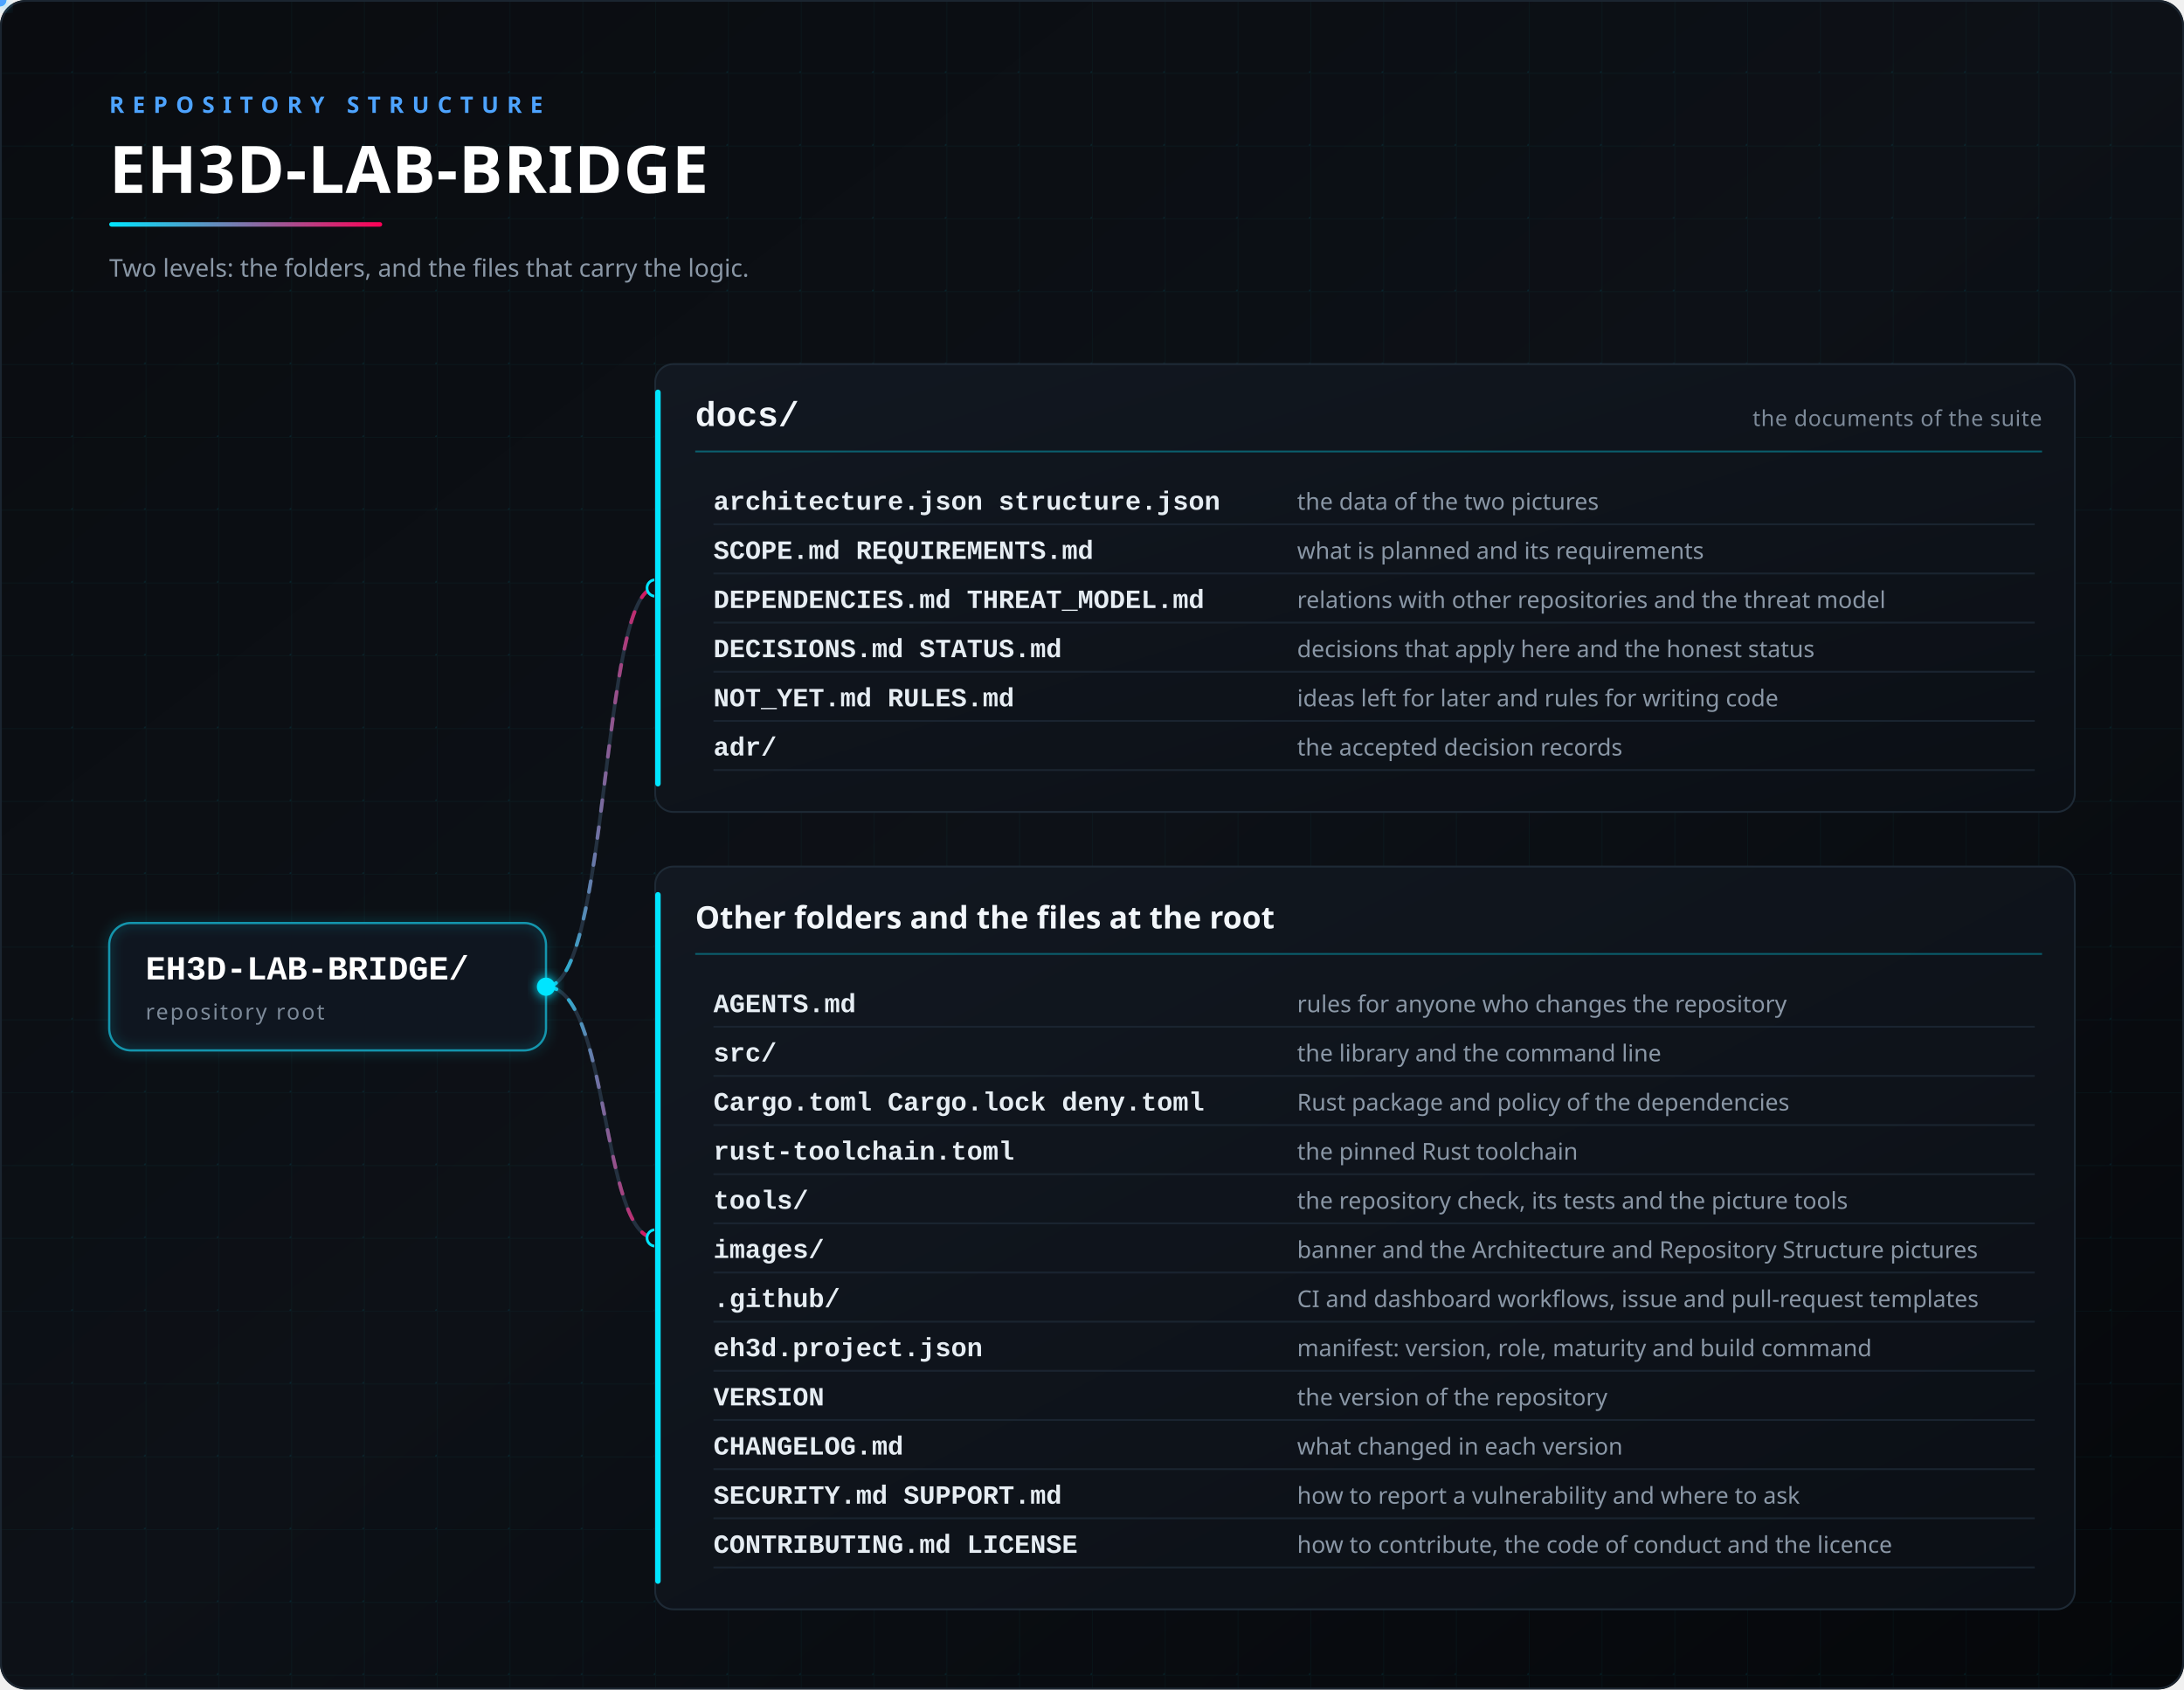
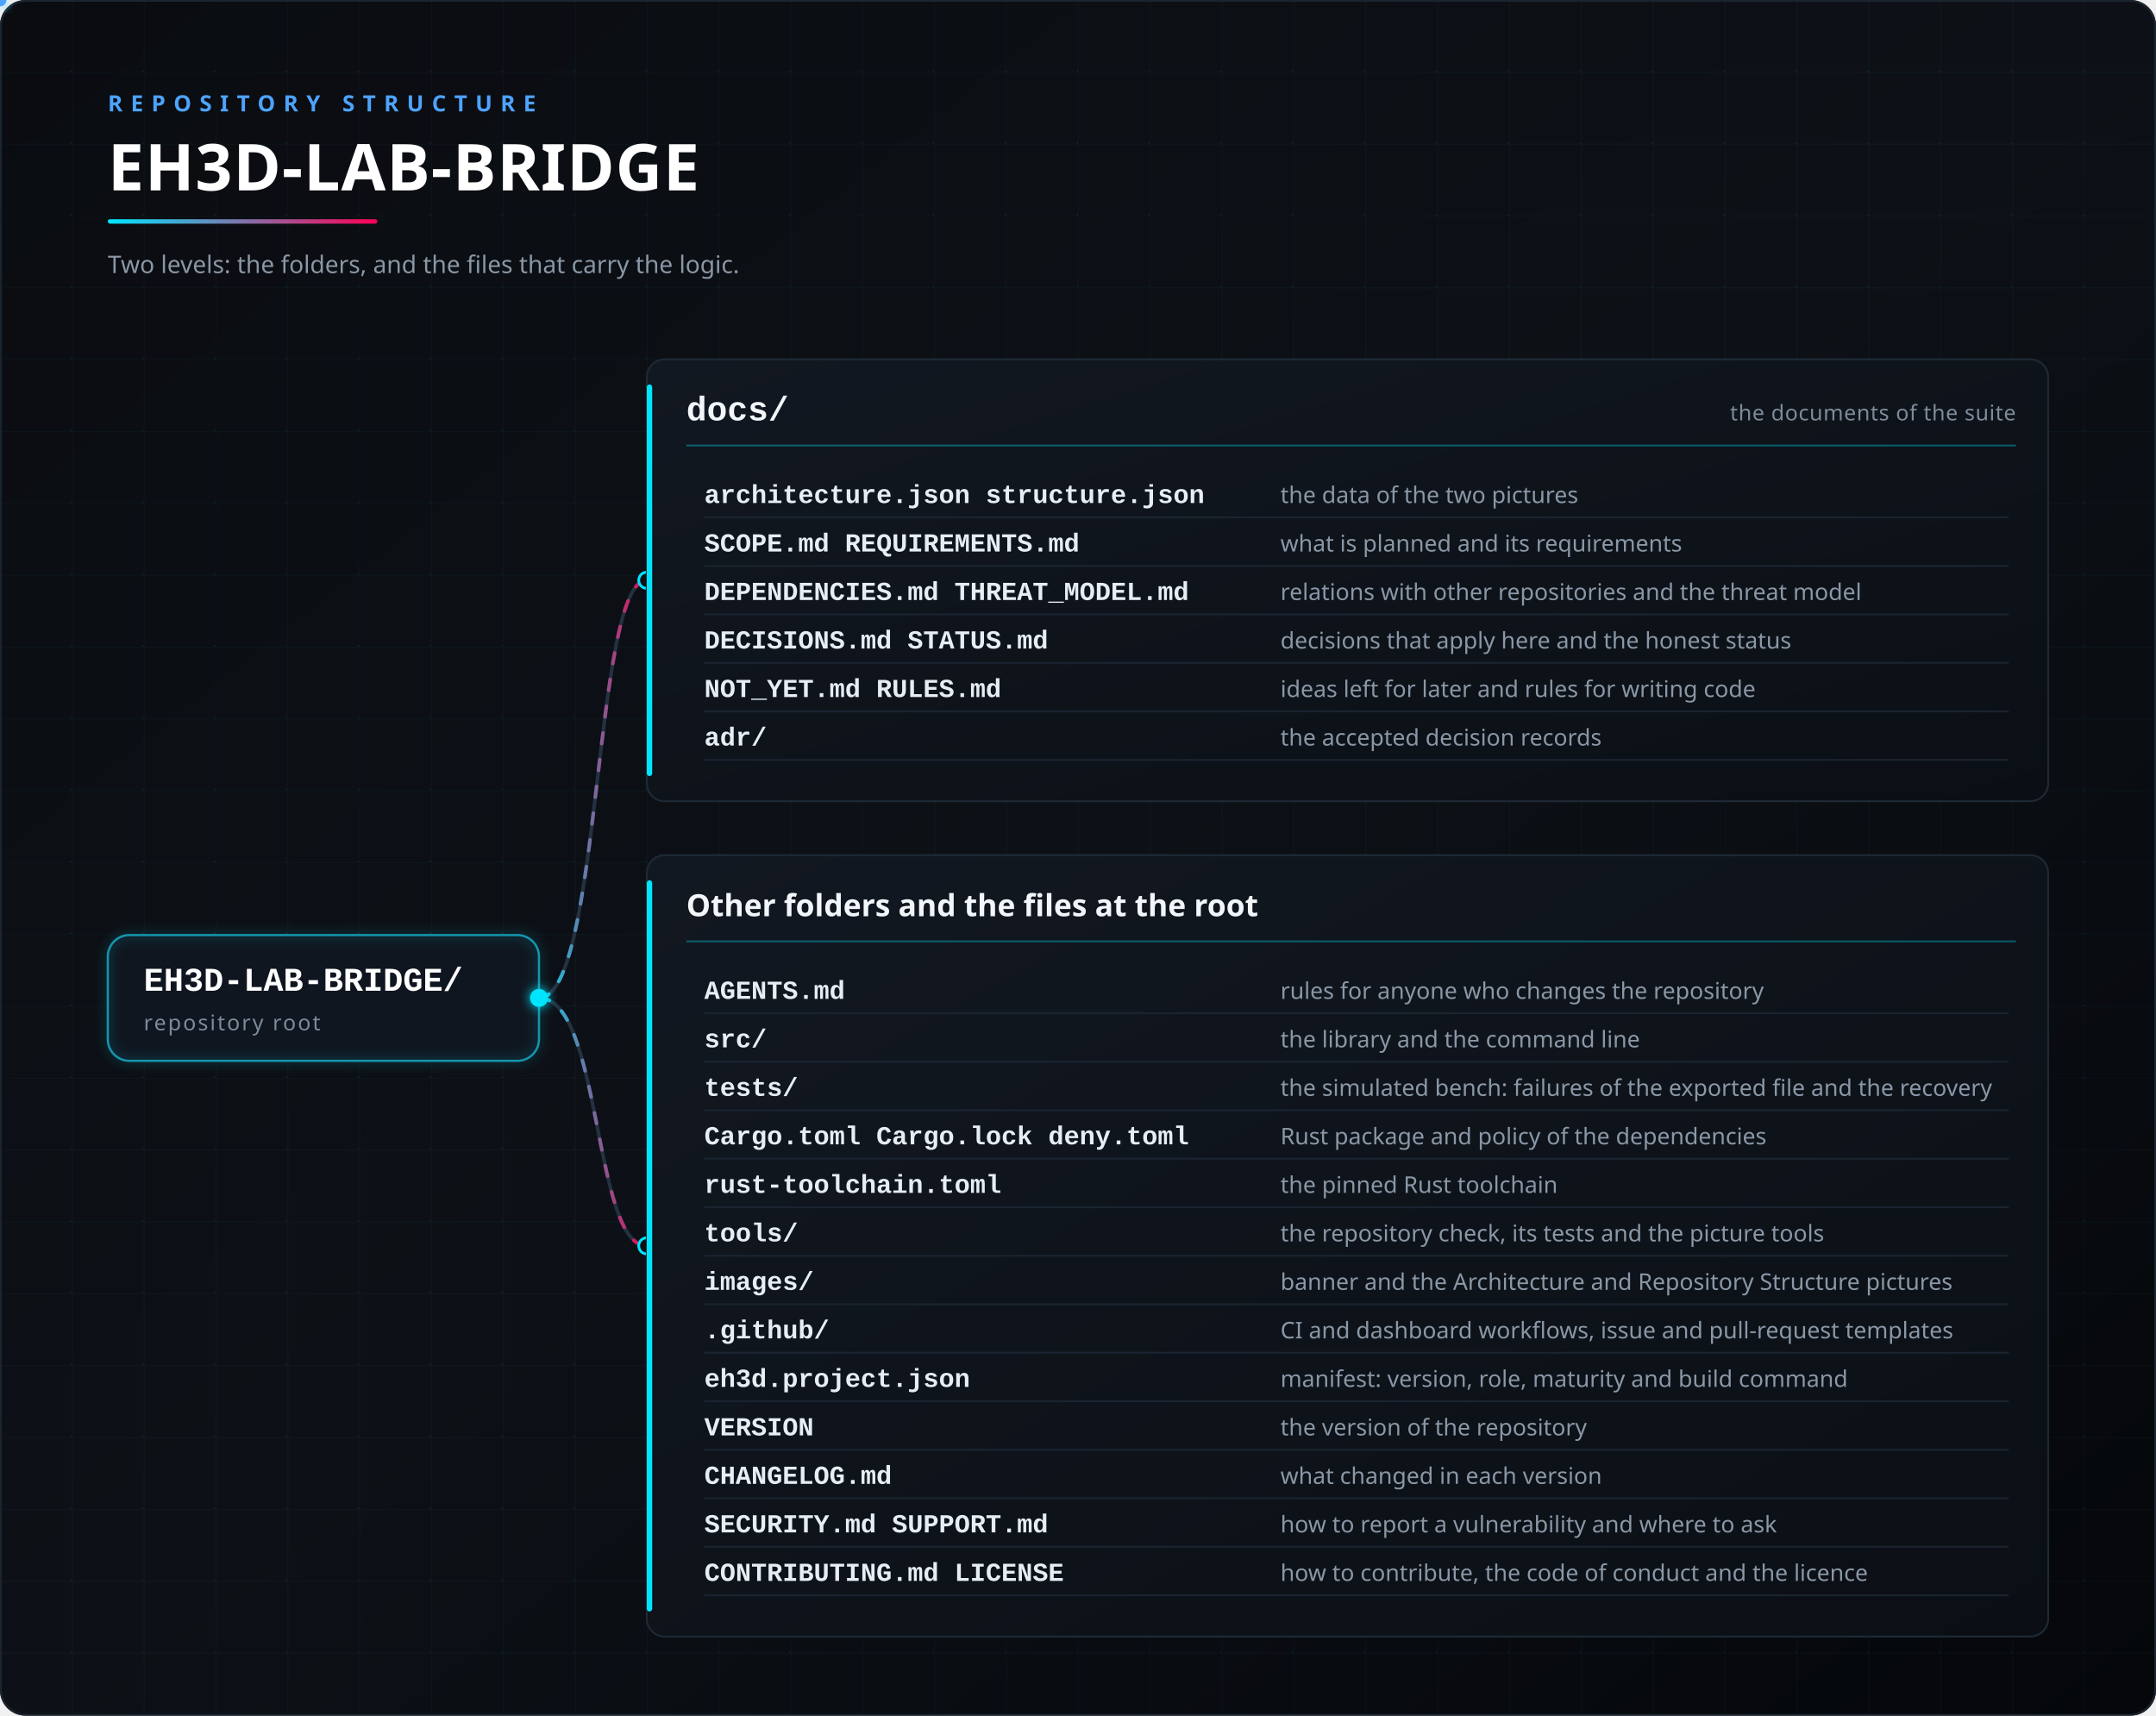
- <svg xmlns="http://www.w3.org/2000/svg" viewBox="0 0 1200 928" width="100%" role="img" aria-labelledby="t d">
+ <svg xmlns="http://www.w3.org/2000/svg" viewBox="0 0 1200 955" width="100%" role="img" aria-labelledby="t d">
  <defs>
    <linearGradient id="bg" x1="0" y1="0" x2="1" y2="1">
      <stop offset="0" stop-color="#0A0C10" />
      <stop offset="0.5" stop-color="#0D1117" />
      <stop offset="1" stop-color="#05070A" />
    </linearGradient>
    <linearGradient id="card" x1="0" y1="0" x2="1" y2="1">
      <stop offset="0" stop-color="#121821" />
      <stop offset="1" stop-color="#0B0F15" />
    </linearGradient>
    <linearGradient id="line" x1="0" y1="0" x2="1" y2="0">
      <stop offset="0" stop-color="#00E5FF" />
      <stop offset="1" stop-color="#FF0055" />
    </linearGradient>
    <filter id="glow" x="-50%" y="-50%" width="200%" height="200%">
      <feGaussianBlur stdDeviation="3" result="b" />
      <feMerge>
        <feMergeNode in="b" />
        <feMergeNode in="SourceGraphic" />
      </feMerge>
    </filter>
    <pattern id="grid" width="40" height="40" patternUnits="userSpaceOnUse">
      <path d="M40 0H0V40" fill="none" stroke="#00E5FF" stroke-opacity="0.035" />
      <circle cx="40" cy="40" r="1" fill="#00E5FF" fill-opacity="0.09" />
    </pattern>
  </defs>
-   <rect width="1200" height="928" rx="14" fill="url(#bg)" />
-   <rect width="1200" height="928" rx="14" fill="url(#grid)" />
-   <rect x="0.5" y="0.5" width="1199" height="927" rx="14" fill="none" stroke="#1B2530" />
+   <rect width="1200" height="955" rx="14" fill="url(#bg)" />
+   <rect width="1200" height="955" rx="14" fill="url(#grid)" />
+   <rect x="0.5" y="0.5" width="1199" height="954" rx="14" fill="none" stroke="#1B2530" />
  <text x="60" y="62" font-family="'Segoe UI','Noto Sans','Noto Sans CJK SC','Microsoft YaHei','Yu Gothic','Helvetica Neue',Helvetica,Arial,sans-serif" font-size="12.5" font-weight="600" fill="#4DA3FF" text-anchor="start" letter-spacing="4.5">REPOSITORY STRUCTURE</text>
  <text x="60" y="106" font-family="'Segoe UI','Noto Sans','Noto Sans CJK SC','Microsoft YaHei','Yu Gothic','Helvetica Neue',Helvetica,Arial,sans-serif" font-size="36" font-weight="700" fill="#FFFFFF" text-anchor="start" letter-spacing="0.5">EH3D-LAB-BRIDGE</text>
  <rect x="60" y="122" width="150" height="2.5" rx="1.25" fill="url(#line)">
    <animate attributeName="width" values="40;150;150" keyTimes="0;0.4;1" dur="3s" repeatCount="indefinite" />
  </rect>
  <text x="60" y="152" font-family="'Segoe UI','Noto Sans','Noto Sans CJK SC','Microsoft YaHei','Yu Gothic','Helvetica Neue',Helvetica,Arial,sans-serif" font-size="13.5" font-weight="400" fill="#8A97A6" text-anchor="start">Two levels: the folders, and the files that carry the logic.</text>
-   <path id="c0" d="M300,542 C335,542 330,323 360,323" fill="none" stroke="#243140" stroke-width="2" />
-   <path d="M300,542 C335,542 330,323 360,323" fill="none" stroke="url(#line)" stroke-width="2" stroke-linecap="round" stroke-dasharray="6 9" opacity="0.9">
+   <path id="c0" d="M300,555.5 C335,555.5 330,323 360,323" fill="none" stroke="#243140" stroke-width="2" />
+   <path d="M300,555.5 C335,555.5 330,323 360,323" fill="none" stroke="url(#line)" stroke-width="2" stroke-linecap="round" stroke-dasharray="6 9" opacity="0.9">
    <animate attributeName="stroke-dashoffset" from="0" to="-30" dur="1.6s" repeatCount="indefinite" />
  </path>
  <circle cx="360" cy="323" r="4.5" fill="#0D1117" stroke="#00E5FF" stroke-width="1.5" />
-   <path id="c1" d="M300,542 C335,542 330,680 360,680" fill="none" stroke="#243140" stroke-width="2" />
-   <path d="M300,542 C335,542 330,680 360,680" fill="none" stroke="url(#line)" stroke-width="2" stroke-linecap="round" stroke-dasharray="6 9" opacity="0.9">
+   <path id="c1" d="M300,555.5 C335,555.5 330,693.5 360,693.5" fill="none" stroke="#243140" stroke-width="2" />
+   <path d="M300,555.5 C335,555.5 330,693.5 360,693.5" fill="none" stroke="url(#line)" stroke-width="2" stroke-linecap="round" stroke-dasharray="6 9" opacity="0.9">
    <animate attributeName="stroke-dashoffset" from="0" to="-30" dur="1.6s" repeatCount="indefinite" />
  </path>
-   <circle cx="360" cy="680" r="4.5" fill="#0D1117" stroke="#00E5FF" stroke-width="1.5" />
+   <circle cx="360" cy="693.5" r="4.5" fill="#0D1117" stroke="#00E5FF" stroke-width="1.5" />
  <circle r="3.5" fill="#00E5FF" filter="url(#glow)">
    <animateMotion dur="3.4s" repeatCount="indefinite">
      <mpath href="#c0" />
    </animateMotion>
  </circle>
  <circle r="3.5" fill="#4DA3FF" filter="url(#glow)">
    <animateMotion dur="4.2s" repeatCount="indefinite">
      <mpath href="#c1" />
    </animateMotion>
  </circle>
-   <rect x="60" y="507" width="240" height="70" rx="12" fill="#0F1620" stroke="#2A3A4C" stroke-width="1.2" />
-   <rect x="60" y="507" width="240" height="70" rx="12" fill="none" stroke="#00E5FF" stroke-opacity="0.5" stroke-width="1.2" filter="url(#glow)">
+   <rect x="60" y="520.5" width="240" height="70" rx="12" fill="#0F1620" stroke="#2A3A4C" stroke-width="1.2" />
+   <rect x="60" y="520.5" width="240" height="70" rx="12" fill="none" stroke="#00E5FF" stroke-opacity="0.5" stroke-width="1.2" filter="url(#glow)">
    <animate attributeName="stroke-opacity" values="0.15;0.6;0.15" dur="3.6s" repeatCount="indefinite" />
  </rect>
-   <text x="80" y="538" font-family="'JetBrains Mono','Cascadia Code','SFMono-Regular',Consolas,'Liberation Mono',monospace" font-size="18.5" font-weight="700" fill="#FFFFFF" text-anchor="start">EH3D-LAB-BRIDGE/</text>
-   <text x="80" y="560" font-family="'Segoe UI','Noto Sans','Noto Sans CJK SC','Microsoft YaHei','Yu Gothic','Helvetica Neue',Helvetica,Arial,sans-serif" font-size="12" font-weight="400" fill="#7D8A99" text-anchor="start" letter-spacing="1">repository root</text>
-   <circle cx="300" cy="542" r="5" fill="#00E5FF" filter="url(#glow)" />
+   <text x="80" y="551.5" font-family="'JetBrains Mono','Cascadia Code','SFMono-Regular',Consolas,'Liberation Mono',monospace" font-size="18.5" font-weight="700" fill="#FFFFFF" text-anchor="start">EH3D-LAB-BRIDGE/</text>
+   <text x="80" y="573.5" font-family="'Segoe UI','Noto Sans','Noto Sans CJK SC','Microsoft YaHei','Yu Gothic','Helvetica Neue',Helvetica,Arial,sans-serif" font-size="12" font-weight="400" fill="#7D8A99" text-anchor="start" letter-spacing="1">repository root</text>
+   <circle cx="300" cy="555.5" r="5" fill="#00E5FF" filter="url(#glow)" />
  <rect x="360" y="200" width="780" height="246" rx="10" fill="url(#card)" stroke="#1E2A36" stroke-width="1" />
  <rect x="360" y="214" width="3" height="218" rx="1.5" fill="#00E5FF">
    <animate attributeName="opacity" values="0.55;1;0.55" dur="4s" begin="0s" repeatCount="indefinite" />
  </rect>
  <text x="382" y="234" font-family="'JetBrains Mono','Cascadia Code','SFMono-Regular',Consolas,'Liberation Mono',monospace" font-size="19" font-weight="700" fill="#F2F6FA" text-anchor="start">docs/</text>
  <text x="1122" y="234" font-family="'Segoe UI','Noto Sans','Noto Sans CJK SC','Microsoft YaHei','Yu Gothic','Helvetica Neue',Helvetica,Arial,sans-serif" font-size="12" font-weight="400" fill="#7D8A99" text-anchor="end" letter-spacing="0.3">the documents of the suite</text>
  <line x1="382" y1="248" x2="1122" y2="248" stroke="#00E5FF" stroke-opacity="0.35" stroke-width="1" />
  <text x="392" y="280" font-family="'JetBrains Mono','Cascadia Code','SFMono-Regular',Consolas,'Liberation Mono',monospace" font-size="14.5" font-weight="600" fill="#E6EDF3" text-anchor="start">architecture.json  structure.json</text>
  <text x="712.67" y="280" font-family="'Segoe UI','Noto Sans','Noto Sans CJK SC','Microsoft YaHei','Yu Gothic','Helvetica Neue',Helvetica,Arial,sans-serif" font-size="12.8" font-weight="400" fill="#8A97A6" text-anchor="start">the data of the two pictures</text>
  <line x1="392" y1="288" x2="1118" y2="288" stroke="#1A2430" stroke-width="1" />
  <text x="392" y="307" font-family="'JetBrains Mono','Cascadia Code','SFMono-Regular',Consolas,'Liberation Mono',monospace" font-size="14.5" font-weight="600" fill="#E6EDF3" text-anchor="start">SCOPE.md  REQUIREMENTS.md</text>
  <text x="712.67" y="307" font-family="'Segoe UI','Noto Sans','Noto Sans CJK SC','Microsoft YaHei','Yu Gothic','Helvetica Neue',Helvetica,Arial,sans-serif" font-size="12.8" font-weight="400" fill="#8A97A6" text-anchor="start">what is planned and its requirements</text>
  <line x1="392" y1="315" x2="1118" y2="315" stroke="#1A2430" stroke-width="1" />
  <text x="392" y="334" font-family="'JetBrains Mono','Cascadia Code','SFMono-Regular',Consolas,'Liberation Mono',monospace" font-size="14.5" font-weight="600" fill="#E6EDF3" text-anchor="start">DEPENDENCIES.md  THREAT_MODEL.md</text>
  <text x="712.67" y="334" font-family="'Segoe UI','Noto Sans','Noto Sans CJK SC','Microsoft YaHei','Yu Gothic','Helvetica Neue',Helvetica,Arial,sans-serif" font-size="12.8" font-weight="400" fill="#8A97A6" text-anchor="start">relations with other repositories and the threat model</text>
  <line x1="392" y1="342" x2="1118" y2="342" stroke="#1A2430" stroke-width="1" />
  <text x="392" y="361" font-family="'JetBrains Mono','Cascadia Code','SFMono-Regular',Consolas,'Liberation Mono',monospace" font-size="14.5" font-weight="600" fill="#E6EDF3" text-anchor="start">DECISIONS.md  STATUS.md</text>
  <text x="712.67" y="361" font-family="'Segoe UI','Noto Sans','Noto Sans CJK SC','Microsoft YaHei','Yu Gothic','Helvetica Neue',Helvetica,Arial,sans-serif" font-size="12.8" font-weight="400" fill="#8A97A6" text-anchor="start">decisions that apply here and the honest status</text>
  <line x1="392" y1="369" x2="1118" y2="369" stroke="#1A2430" stroke-width="1" />
  <text x="392" y="388" font-family="'JetBrains Mono','Cascadia Code','SFMono-Regular',Consolas,'Liberation Mono',monospace" font-size="14.5" font-weight="600" fill="#E6EDF3" text-anchor="start">NOT_YET.md  RULES.md</text>
  <text x="712.67" y="388" font-family="'Segoe UI','Noto Sans','Noto Sans CJK SC','Microsoft YaHei','Yu Gothic','Helvetica Neue',Helvetica,Arial,sans-serif" font-size="12.8" font-weight="400" fill="#8A97A6" text-anchor="start">ideas left for later and rules for writing code</text>
  <line x1="392" y1="396" x2="1118" y2="396" stroke="#1A2430" stroke-width="1" />
  <text x="392" y="415" font-family="'JetBrains Mono','Cascadia Code','SFMono-Regular',Consolas,'Liberation Mono',monospace" font-size="14.5" font-weight="600" fill="#E6EDF3" text-anchor="start">adr/</text>
  <text x="712.67" y="415" font-family="'Segoe UI','Noto Sans','Noto Sans CJK SC','Microsoft YaHei','Yu Gothic','Helvetica Neue',Helvetica,Arial,sans-serif" font-size="12.8" font-weight="400" fill="#8A97A6" text-anchor="start">the accepted decision records</text>
  <line x1="392" y1="423" x2="1118" y2="423" stroke="#1A2430" stroke-width="1" />
-   <rect x="360" y="476" width="780" height="408" rx="10" fill="url(#card)" stroke="#1E2A36" stroke-width="1" />
-   <rect x="360" y="490" width="3" height="380" rx="1.5" fill="#00E5FF">
+   <rect x="360" y="476" width="780" height="435" rx="10" fill="url(#card)" stroke="#1E2A36" stroke-width="1" />
+   <rect x="360" y="490" width="3" height="407" rx="1.5" fill="#00E5FF">
    <animate attributeName="opacity" values="0.55;1;0.55" dur="4s" begin="0.6s" repeatCount="indefinite" />
  </rect>
  <text x="382" y="510" font-family="'Segoe UI','Noto Sans','Noto Sans CJK SC','Microsoft YaHei','Yu Gothic','Helvetica Neue',Helvetica,Arial,sans-serif" font-size="17" font-weight="700" fill="#F2F6FA" text-anchor="start">Other folders and the files at the root</text>
  <line x1="382" y1="524" x2="1122" y2="524" stroke="#00E5FF" stroke-opacity="0.35" stroke-width="1" />
  <text x="392" y="556" font-family="'JetBrains Mono','Cascadia Code','SFMono-Regular',Consolas,'Liberation Mono',monospace" font-size="14.5" font-weight="600" fill="#E6EDF3" text-anchor="start">AGENTS.md</text>
  <text x="712.67" y="556" font-family="'Segoe UI','Noto Sans','Noto Sans CJK SC','Microsoft YaHei','Yu Gothic','Helvetica Neue',Helvetica,Arial,sans-serif" font-size="12.8" font-weight="400" fill="#8A97A6" text-anchor="start">rules for anyone who changes the repository</text>
  <line x1="392" y1="564" x2="1118" y2="564" stroke="#1A2430" stroke-width="1" />
  <text x="392" y="583" font-family="'JetBrains Mono','Cascadia Code','SFMono-Regular',Consolas,'Liberation Mono',monospace" font-size="14.5" font-weight="600" fill="#E6EDF3" text-anchor="start">src/</text>
  <text x="712.67" y="583" font-family="'Segoe UI','Noto Sans','Noto Sans CJK SC','Microsoft YaHei','Yu Gothic','Helvetica Neue',Helvetica,Arial,sans-serif" font-size="12.8" font-weight="400" fill="#8A97A6" text-anchor="start">the library and the command line</text>
  <line x1="392" y1="591" x2="1118" y2="591" stroke="#1A2430" stroke-width="1" />
-   <text x="392" y="610" font-family="'JetBrains Mono','Cascadia Code','SFMono-Regular',Consolas,'Liberation Mono',monospace" font-size="14.5" font-weight="600" fill="#E6EDF3" text-anchor="start">Cargo.toml  Cargo.lock  deny.toml</text>
-   <text x="712.67" y="610" font-family="'Segoe UI','Noto Sans','Noto Sans CJK SC','Microsoft YaHei','Yu Gothic','Helvetica Neue',Helvetica,Arial,sans-serif" font-size="12.8" font-weight="400" fill="#8A97A6" text-anchor="start">Rust package and policy of the dependencies</text>
+   <text x="392" y="610" font-family="'JetBrains Mono','Cascadia Code','SFMono-Regular',Consolas,'Liberation Mono',monospace" font-size="14.5" font-weight="600" fill="#E6EDF3" text-anchor="start">tests/</text>
+   <text x="712.67" y="610" font-family="'Segoe UI','Noto Sans','Noto Sans CJK SC','Microsoft YaHei','Yu Gothic','Helvetica Neue',Helvetica,Arial,sans-serif" font-size="12.8" font-weight="400" fill="#8A97A6" text-anchor="start">the simulated bench: failures of the exported file and the recovery</text>
  <line x1="392" y1="618" x2="1118" y2="618" stroke="#1A2430" stroke-width="1" />
-   <text x="392" y="637" font-family="'JetBrains Mono','Cascadia Code','SFMono-Regular',Consolas,'Liberation Mono',monospace" font-size="14.5" font-weight="600" fill="#E6EDF3" text-anchor="start">rust-toolchain.toml</text>
-   <text x="712.67" y="637" font-family="'Segoe UI','Noto Sans','Noto Sans CJK SC','Microsoft YaHei','Yu Gothic','Helvetica Neue',Helvetica,Arial,sans-serif" font-size="12.8" font-weight="400" fill="#8A97A6" text-anchor="start">the pinned Rust toolchain</text>
+   <text x="392" y="637" font-family="'JetBrains Mono','Cascadia Code','SFMono-Regular',Consolas,'Liberation Mono',monospace" font-size="14.5" font-weight="600" fill="#E6EDF3" text-anchor="start">Cargo.toml  Cargo.lock  deny.toml</text>
+   <text x="712.67" y="637" font-family="'Segoe UI','Noto Sans','Noto Sans CJK SC','Microsoft YaHei','Yu Gothic','Helvetica Neue',Helvetica,Arial,sans-serif" font-size="12.8" font-weight="400" fill="#8A97A6" text-anchor="start">Rust package and policy of the dependencies</text>
  <line x1="392" y1="645" x2="1118" y2="645" stroke="#1A2430" stroke-width="1" />
-   <text x="392" y="664" font-family="'JetBrains Mono','Cascadia Code','SFMono-Regular',Consolas,'Liberation Mono',monospace" font-size="14.5" font-weight="600" fill="#E6EDF3" text-anchor="start">tools/</text>
-   <text x="712.67" y="664" font-family="'Segoe UI','Noto Sans','Noto Sans CJK SC','Microsoft YaHei','Yu Gothic','Helvetica Neue',Helvetica,Arial,sans-serif" font-size="12.8" font-weight="400" fill="#8A97A6" text-anchor="start">the repository check, its tests and the picture tools</text>
+   <text x="392" y="664" font-family="'JetBrains Mono','Cascadia Code','SFMono-Regular',Consolas,'Liberation Mono',monospace" font-size="14.5" font-weight="600" fill="#E6EDF3" text-anchor="start">rust-toolchain.toml</text>
+   <text x="712.67" y="664" font-family="'Segoe UI','Noto Sans','Noto Sans CJK SC','Microsoft YaHei','Yu Gothic','Helvetica Neue',Helvetica,Arial,sans-serif" font-size="12.8" font-weight="400" fill="#8A97A6" text-anchor="start">the pinned Rust toolchain</text>
  <line x1="392" y1="672" x2="1118" y2="672" stroke="#1A2430" stroke-width="1" />
-   <text x="392" y="691" font-family="'JetBrains Mono','Cascadia Code','SFMono-Regular',Consolas,'Liberation Mono',monospace" font-size="14.5" font-weight="600" fill="#E6EDF3" text-anchor="start">images/</text>
-   <text x="712.67" y="691" font-family="'Segoe UI','Noto Sans','Noto Sans CJK SC','Microsoft YaHei','Yu Gothic','Helvetica Neue',Helvetica,Arial,sans-serif" font-size="12.8" font-weight="400" fill="#8A97A6" text-anchor="start">banner and the Architecture and Repository Structure pictures</text>
+   <text x="392" y="691" font-family="'JetBrains Mono','Cascadia Code','SFMono-Regular',Consolas,'Liberation Mono',monospace" font-size="14.5" font-weight="600" fill="#E6EDF3" text-anchor="start">tools/</text>
+   <text x="712.67" y="691" font-family="'Segoe UI','Noto Sans','Noto Sans CJK SC','Microsoft YaHei','Yu Gothic','Helvetica Neue',Helvetica,Arial,sans-serif" font-size="12.8" font-weight="400" fill="#8A97A6" text-anchor="start">the repository check, its tests and the picture tools</text>
  <line x1="392" y1="699" x2="1118" y2="699" stroke="#1A2430" stroke-width="1" />
-   <text x="392" y="718" font-family="'JetBrains Mono','Cascadia Code','SFMono-Regular',Consolas,'Liberation Mono',monospace" font-size="14.5" font-weight="600" fill="#E6EDF3" text-anchor="start">.github/</text>
-   <text x="712.67" y="718" font-family="'Segoe UI','Noto Sans','Noto Sans CJK SC','Microsoft YaHei','Yu Gothic','Helvetica Neue',Helvetica,Arial,sans-serif" font-size="12.8" font-weight="400" fill="#8A97A6" text-anchor="start">CI and dashboard workflows, issue and pull-request templates</text>
+   <text x="392" y="718" font-family="'JetBrains Mono','Cascadia Code','SFMono-Regular',Consolas,'Liberation Mono',monospace" font-size="14.5" font-weight="600" fill="#E6EDF3" text-anchor="start">images/</text>
+   <text x="712.67" y="718" font-family="'Segoe UI','Noto Sans','Noto Sans CJK SC','Microsoft YaHei','Yu Gothic','Helvetica Neue',Helvetica,Arial,sans-serif" font-size="12.8" font-weight="400" fill="#8A97A6" text-anchor="start">banner and the Architecture and Repository Structure pictures</text>
  <line x1="392" y1="726" x2="1118" y2="726" stroke="#1A2430" stroke-width="1" />
-   <text x="392" y="745" font-family="'JetBrains Mono','Cascadia Code','SFMono-Regular',Consolas,'Liberation Mono',monospace" font-size="14.5" font-weight="600" fill="#E6EDF3" text-anchor="start">eh3d.project.json</text>
-   <text x="712.67" y="745" font-family="'Segoe UI','Noto Sans','Noto Sans CJK SC','Microsoft YaHei','Yu Gothic','Helvetica Neue',Helvetica,Arial,sans-serif" font-size="12.8" font-weight="400" fill="#8A97A6" text-anchor="start">manifest: version, role, maturity and build command</text>
+   <text x="392" y="745" font-family="'JetBrains Mono','Cascadia Code','SFMono-Regular',Consolas,'Liberation Mono',monospace" font-size="14.5" font-weight="600" fill="#E6EDF3" text-anchor="start">.github/</text>
+   <text x="712.67" y="745" font-family="'Segoe UI','Noto Sans','Noto Sans CJK SC','Microsoft YaHei','Yu Gothic','Helvetica Neue',Helvetica,Arial,sans-serif" font-size="12.8" font-weight="400" fill="#8A97A6" text-anchor="start">CI and dashboard workflows, issue and pull-request templates</text>
  <line x1="392" y1="753" x2="1118" y2="753" stroke="#1A2430" stroke-width="1" />
-   <text x="392" y="772" font-family="'JetBrains Mono','Cascadia Code','SFMono-Regular',Consolas,'Liberation Mono',monospace" font-size="14.5" font-weight="600" fill="#E6EDF3" text-anchor="start">VERSION</text>
-   <text x="712.67" y="772" font-family="'Segoe UI','Noto Sans','Noto Sans CJK SC','Microsoft YaHei','Yu Gothic','Helvetica Neue',Helvetica,Arial,sans-serif" font-size="12.8" font-weight="400" fill="#8A97A6" text-anchor="start">the version of the repository</text>
+   <text x="392" y="772" font-family="'JetBrains Mono','Cascadia Code','SFMono-Regular',Consolas,'Liberation Mono',monospace" font-size="14.5" font-weight="600" fill="#E6EDF3" text-anchor="start">eh3d.project.json</text>
+   <text x="712.67" y="772" font-family="'Segoe UI','Noto Sans','Noto Sans CJK SC','Microsoft YaHei','Yu Gothic','Helvetica Neue',Helvetica,Arial,sans-serif" font-size="12.8" font-weight="400" fill="#8A97A6" text-anchor="start">manifest: version, role, maturity and build command</text>
  <line x1="392" y1="780" x2="1118" y2="780" stroke="#1A2430" stroke-width="1" />
-   <text x="392" y="799" font-family="'JetBrains Mono','Cascadia Code','SFMono-Regular',Consolas,'Liberation Mono',monospace" font-size="14.5" font-weight="600" fill="#E6EDF3" text-anchor="start">CHANGELOG.md</text>
-   <text x="712.67" y="799" font-family="'Segoe UI','Noto Sans','Noto Sans CJK SC','Microsoft YaHei','Yu Gothic','Helvetica Neue',Helvetica,Arial,sans-serif" font-size="12.8" font-weight="400" fill="#8A97A6" text-anchor="start">what changed in each version</text>
+   <text x="392" y="799" font-family="'JetBrains Mono','Cascadia Code','SFMono-Regular',Consolas,'Liberation Mono',monospace" font-size="14.5" font-weight="600" fill="#E6EDF3" text-anchor="start">VERSION</text>
+   <text x="712.67" y="799" font-family="'Segoe UI','Noto Sans','Noto Sans CJK SC','Microsoft YaHei','Yu Gothic','Helvetica Neue',Helvetica,Arial,sans-serif" font-size="12.8" font-weight="400" fill="#8A97A6" text-anchor="start">the version of the repository</text>
  <line x1="392" y1="807" x2="1118" y2="807" stroke="#1A2430" stroke-width="1" />
-   <text x="392" y="826" font-family="'JetBrains Mono','Cascadia Code','SFMono-Regular',Consolas,'Liberation Mono',monospace" font-size="14.5" font-weight="600" fill="#E6EDF3" text-anchor="start">SECURITY.md  SUPPORT.md</text>
-   <text x="712.67" y="826" font-family="'Segoe UI','Noto Sans','Noto Sans CJK SC','Microsoft YaHei','Yu Gothic','Helvetica Neue',Helvetica,Arial,sans-serif" font-size="12.8" font-weight="400" fill="#8A97A6" text-anchor="start">how to report a vulnerability and where to ask</text>
+   <text x="392" y="826" font-family="'JetBrains Mono','Cascadia Code','SFMono-Regular',Consolas,'Liberation Mono',monospace" font-size="14.5" font-weight="600" fill="#E6EDF3" text-anchor="start">CHANGELOG.md</text>
+   <text x="712.67" y="826" font-family="'Segoe UI','Noto Sans','Noto Sans CJK SC','Microsoft YaHei','Yu Gothic','Helvetica Neue',Helvetica,Arial,sans-serif" font-size="12.8" font-weight="400" fill="#8A97A6" text-anchor="start">what changed in each version</text>
  <line x1="392" y1="834" x2="1118" y2="834" stroke="#1A2430" stroke-width="1" />
-   <text x="392" y="853" font-family="'JetBrains Mono','Cascadia Code','SFMono-Regular',Consolas,'Liberation Mono',monospace" font-size="14.5" font-weight="600" fill="#E6EDF3" text-anchor="start">CONTRIBUTING.md  LICENSE</text>
-   <text x="712.67" y="853" font-family="'Segoe UI','Noto Sans','Noto Sans CJK SC','Microsoft YaHei','Yu Gothic','Helvetica Neue',Helvetica,Arial,sans-serif" font-size="12.8" font-weight="400" fill="#8A97A6" text-anchor="start">how to contribute, the code of conduct and the licence</text>
+   <text x="392" y="853" font-family="'JetBrains Mono','Cascadia Code','SFMono-Regular',Consolas,'Liberation Mono',monospace" font-size="14.5" font-weight="600" fill="#E6EDF3" text-anchor="start">SECURITY.md  SUPPORT.md</text>
+   <text x="712.67" y="853" font-family="'Segoe UI','Noto Sans','Noto Sans CJK SC','Microsoft YaHei','Yu Gothic','Helvetica Neue',Helvetica,Arial,sans-serif" font-size="12.8" font-weight="400" fill="#8A97A6" text-anchor="start">how to report a vulnerability and where to ask</text>
  <line x1="392" y1="861" x2="1118" y2="861" stroke="#1A2430" stroke-width="1" />
+   <text x="392" y="880" font-family="'JetBrains Mono','Cascadia Code','SFMono-Regular',Consolas,'Liberation Mono',monospace" font-size="14.5" font-weight="600" fill="#E6EDF3" text-anchor="start">CONTRIBUTING.md  LICENSE</text>
+   <text x="712.67" y="880" font-family="'Segoe UI','Noto Sans','Noto Sans CJK SC','Microsoft YaHei','Yu Gothic','Helvetica Neue',Helvetica,Arial,sans-serif" font-size="12.8" font-weight="400" fill="#8A97A6" text-anchor="start">how to contribute, the code of conduct and the licence</text>
+   <line x1="392" y1="888" x2="1118" y2="888" stroke="#1A2430" stroke-width="1" />
</svg>
